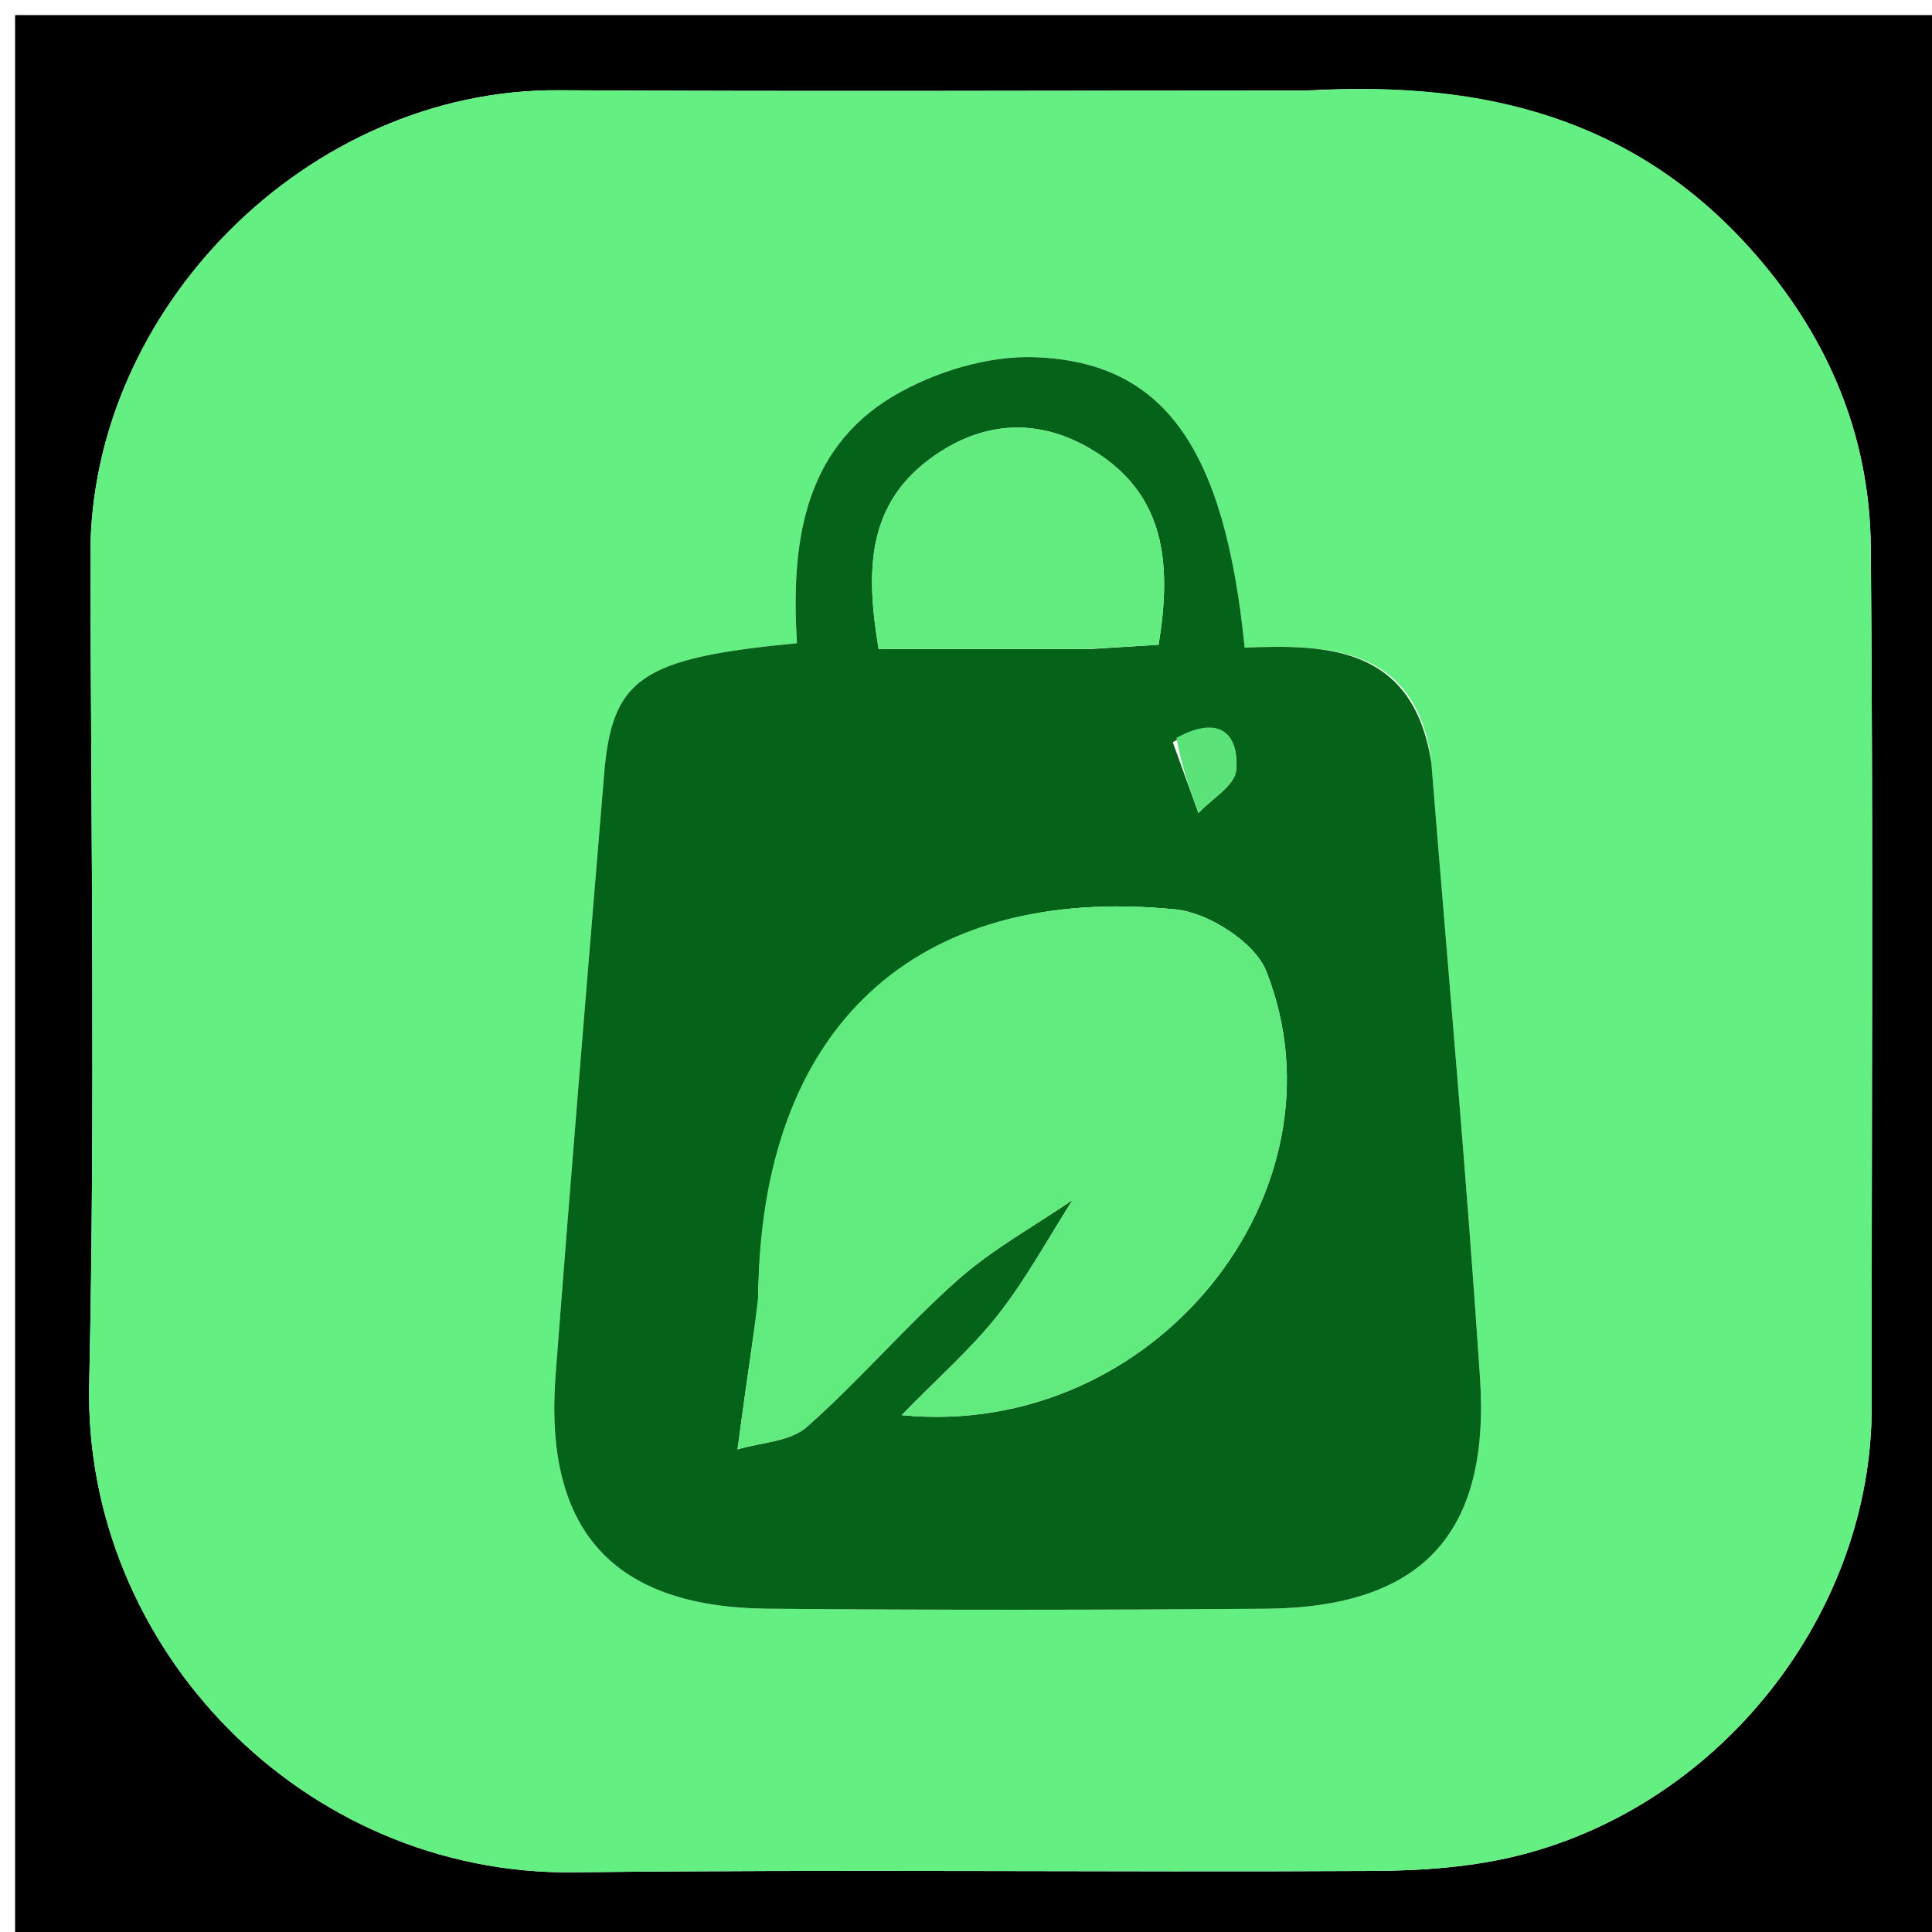
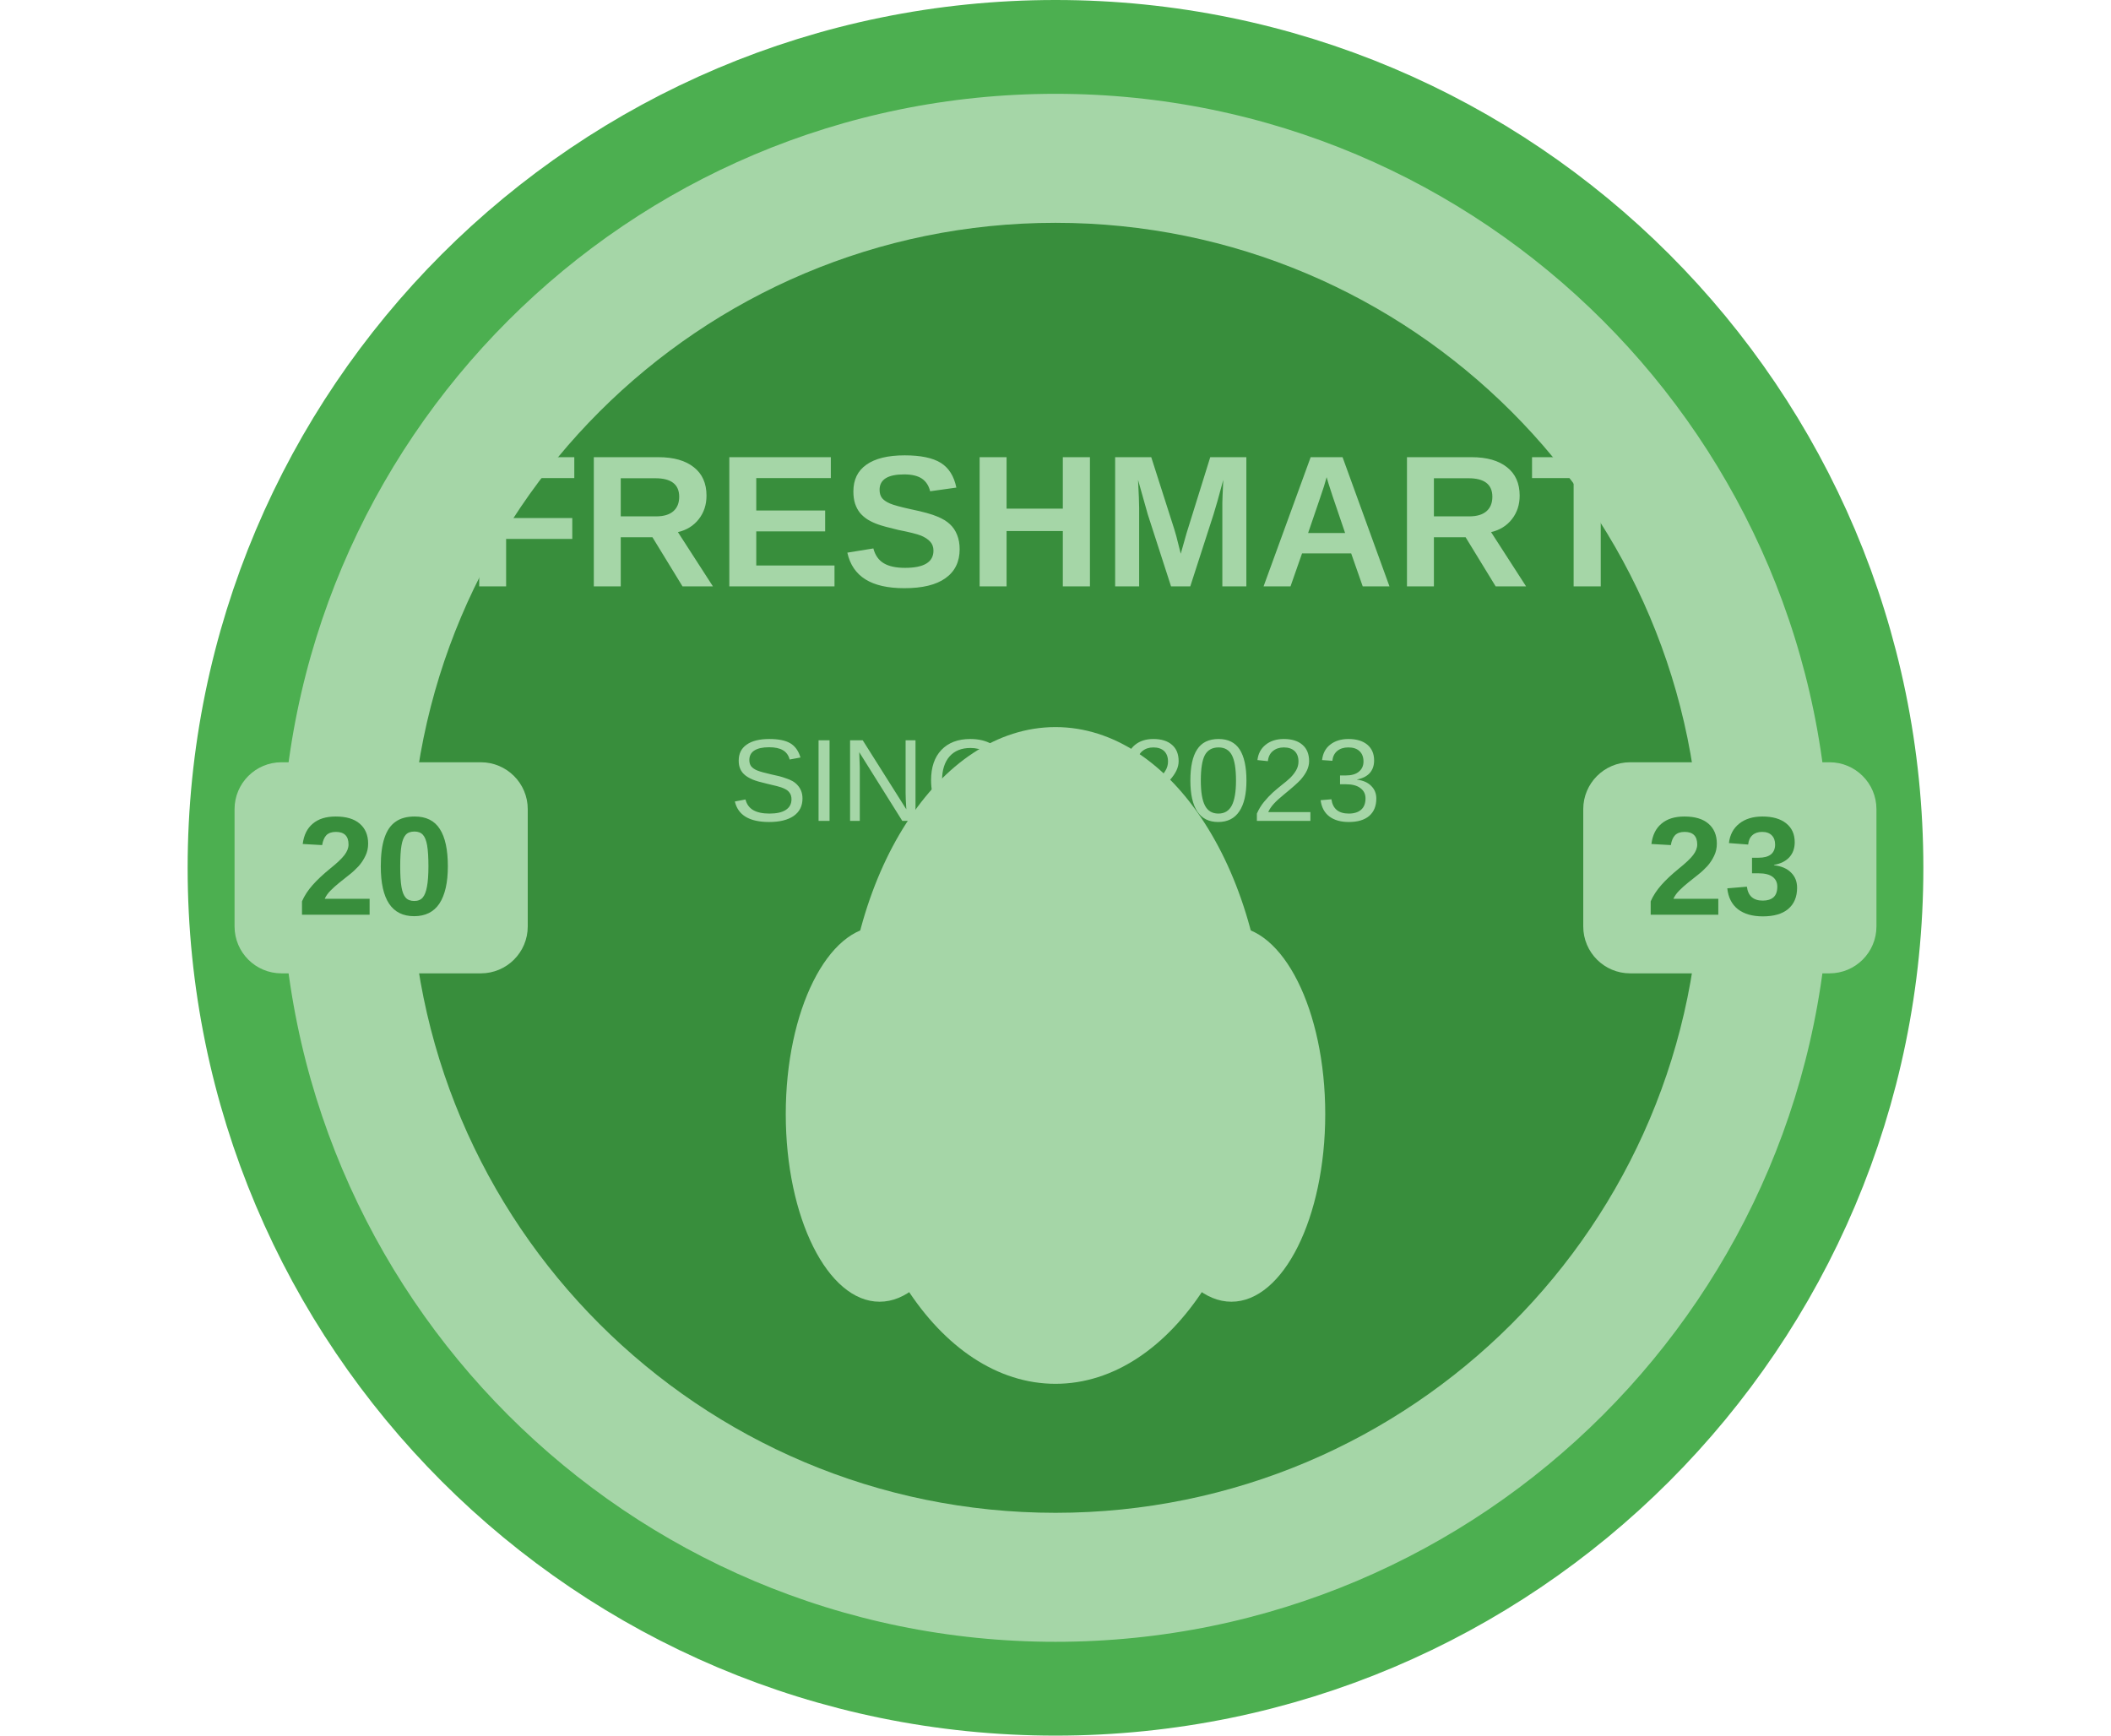
- <svg xmlns="http://www.w3.org/2000/svg" version="1.1" id="Layer_1" x="0px" y="0px" width="100%" viewBox="0 0 128 128" enable-background="new 0 0 128 128" xml:space="preserve">
-   <path fill="#000000" opacity="1" stroke="none" d=" M1,56   C1,37.333 1,19.167 1,1   C43.667,1 86.333,1 129,1   C129,43.667 129,86.333 129,129   C86.333,129 43.667,129 1,129   C1,104.833 1,80.667 1,56  M86.474,5.999   C69.985,5.999 53.497,6.072 37.009,5.979   C20.389,5.884 5.955,20.476 5.99,36.771   C6.029,55.091 6.309,73.418 5.909,91.73   C5.53,109.108 20.029,124.26 38.041,124.047   C55.692,123.838 73.348,124.053 91.002,123.955   C94.25,123.937 97.594,123.699 100.725,122.901   C114.116,119.489 124.013,106.813 124.004,93.204   C123.992,74.218 124.115,55.231 123.944,36.246   C123.876,28.684 120.98,22.028 115.88,16.384   C108.233,7.921 98.446,5.325 86.474,5.999  z" />
-   <path fill="#64EF82" opacity="1" stroke="none" d=" M86.968,5.999   C98.446,5.325 108.233,7.921 115.88,16.384   C120.98,22.028 123.876,28.684 123.944,36.246   C124.115,55.231 123.992,74.218 124.004,93.204   C124.013,106.813 114.116,119.489 100.725,122.901   C97.594,123.699 94.25,123.937 91.002,123.955   C73.348,124.053 55.692,123.838 38.041,124.047   C20.029,124.26 5.53,109.108 5.909,91.73   C6.309,73.418 6.029,55.091 5.99,36.771   C5.955,20.476 20.389,5.884 37.009,5.979   C53.497,6.072 69.985,5.999 86.968,5.999  M94.786,50.116   C93.639,42.804 87.897,42.686 82.463,42.908   C81.134,29.687 77.154,23.987 68.574,23.666   C65.465,23.55 61.93,24.629 59.216,26.227   C53.074,29.845 52.422,36.319 52.8,42.617   C42.458,43.596 40.549,44.941 40.023,51.308   C38.926,64.572 37.821,77.837 36.808,91.108   C36.022,101.409 40.619,106.49 50.872,106.58   C61.857,106.677 72.843,106.666 83.828,106.583   C94.15,106.506 98.745,101.679 98.054,91.272   C97.161,77.826 95.949,64.402 94.786,50.116  z" />
-   <path fill="#046219" opacity="1" stroke="none" d=" M94.83,50.542   C95.949,64.402 97.161,77.826 98.054,91.272   C98.745,101.679 94.15,106.506 83.828,106.583   C72.843,106.666 61.857,106.677 50.872,106.58   C40.619,106.49 36.022,101.409 36.808,91.108   C37.821,77.837 38.926,64.572 40.023,51.308   C40.549,44.941 42.458,43.596 52.8,42.617   C52.422,36.319 53.074,29.845 59.216,26.227   C61.93,24.629 65.465,23.55 68.574,23.666   C77.154,23.987 81.134,29.687 82.463,42.908   C87.897,42.686 93.639,42.804 94.83,50.542  M50.231,86.385   C49.971,88.162 49.706,89.939 49.453,91.718   C49.249,93.153 49.059,94.591 48.863,96.027   C50.414,95.559 52.343,95.519 53.447,94.544   C56.937,91.461 59.982,87.874 63.467,84.785   C65.761,82.752 68.518,81.241 71.067,79.497   C69.437,82.047 67.987,84.738 66.126,87.106   C64.353,89.361 62.152,91.279 59.739,93.756   C76.483,95.407 89.625,78.893 83.895,64.345   C83.143,62.435 80.06,60.464 77.886,60.25   C60.603,58.545 50.359,68.063 50.231,86.385  M72.327,42.996   C73.783,42.904 75.24,42.812 76.76,42.716   C77.638,37.334 77.231,32.697 72.293,29.763   C68.828,27.703 65.248,27.877 61.935,30.168   C57.414,33.295 57.337,37.769 58.211,42.997   C62.761,42.997 67.063,42.997 72.327,42.996  M77.7,49.178   C78.267,50.741 78.833,52.305 79.399,53.869   C80.276,52.927 81.818,52.037 81.897,51.032   C82.09,48.572 80.79,47.337 77.7,49.178  z" />
-   <path fill="#61EB7F" opacity="1" stroke="none" d=" M50.231,85.934   C50.359,68.063 60.603,58.545 77.886,60.25   C80.06,60.464 83.143,62.435 83.895,64.345   C89.625,78.893 76.483,95.407 59.739,93.756   C62.152,91.279 64.353,89.361 66.126,87.106   C67.987,84.738 69.437,82.047 71.067,79.497   C68.518,81.241 65.761,82.752 63.467,84.785   C59.982,87.874 56.937,91.461 53.447,94.544   C52.343,95.519 50.414,95.559 48.863,96.027   C49.059,94.591 49.249,93.153 49.453,91.718   C49.706,89.939 49.971,88.162 50.231,85.934  z" />
-   <path fill="#62EC80" opacity="1" stroke="none" d=" M71.846,42.997   C67.063,42.997 62.761,42.997 58.211,42.997   C57.337,37.769 57.414,33.295 61.935,30.168   C65.248,27.877 68.828,27.703 72.293,29.763   C77.231,32.697 77.638,37.334 76.76,42.716   C75.24,42.812 73.783,42.904 71.846,42.997  z" />
-   <path fill="#5BE278" opacity="1" stroke="none" d=" M77.944,48.882   C80.79,47.337 82.09,48.572 81.897,51.032   C81.818,52.037 80.276,52.927 79.399,53.869   C78.833,52.305 78.267,50.741 77.944,48.882  z" />
+ <svg xmlns="http://www.w3.org/2000/svg" width="180" height="148" viewBox="0 0 180 148" fill="none">
+   <circle cx="90" cy="74" r="70" stroke="#4CAF50" stroke-width="8" fill="#A5D6A7" />
+   <circle cx="90" cy="74" r="55" fill="#388E3C" />
+   <text x="90" y="50" text-anchor="middle" fill="#A5D6A7" font-size="16" font-family="Arial" font-weight="bold">FRESHMART</text>
+   <text x="90" y="70" text-anchor="middle" fill="#A5D6A7" font-size="10" font-family="Arial">SINCE 2023</text>
+   <rect x="20" y="65" width="25" height="18" rx="4" fill="#A5D6A7" />
+   <rect x="135" y="65" width="25" height="18" rx="4" fill="#A5D6A7" />
+   <text x="32" y="78" text-anchor="middle" fill="#388E3C" font-size="12" font-family="Arial" font-weight="bold">20</text>
+   <text x="147" y="78" text-anchor="middle" fill="#388E3C" font-size="12" font-family="Arial" font-weight="bold">23</text>
+   <g>
+     <ellipse cx="90" cy="90" rx="18" ry="28" fill="#A5D6A7" />
+     <ellipse cx="75" cy="95" rx="8" ry="16" fill="#A5D6A7" />
+     <ellipse cx="105" cy="95" rx="8" ry="16" fill="#A5D6A7" />
+   </g>
</svg>
